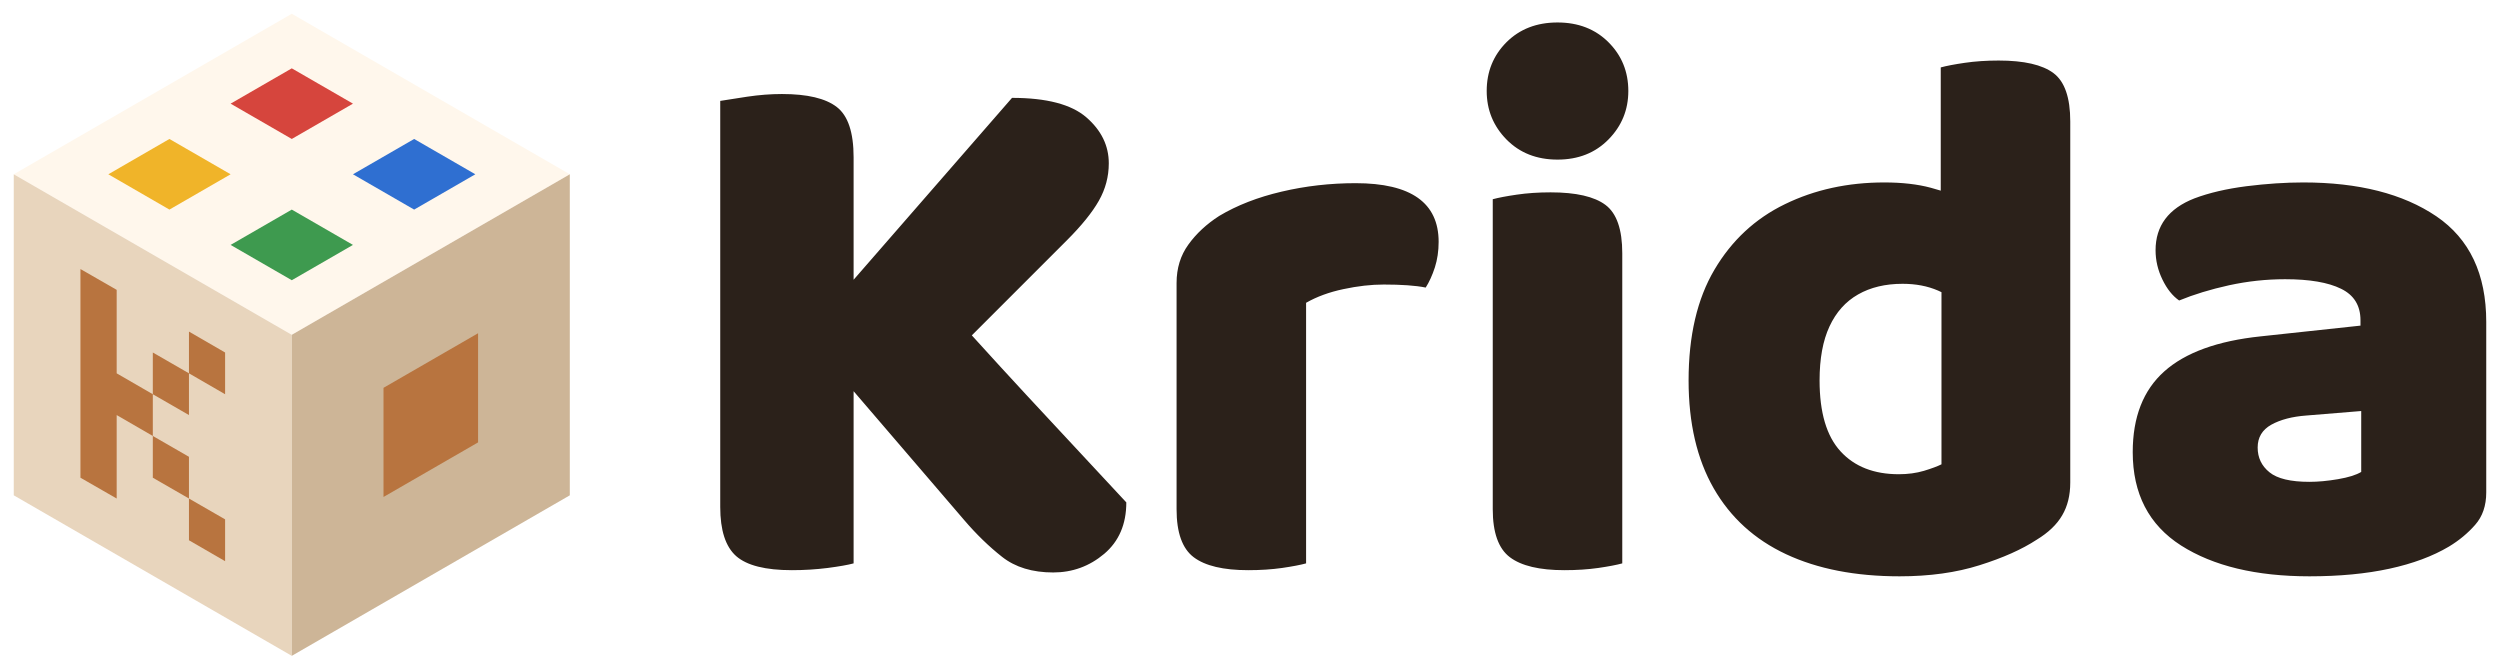
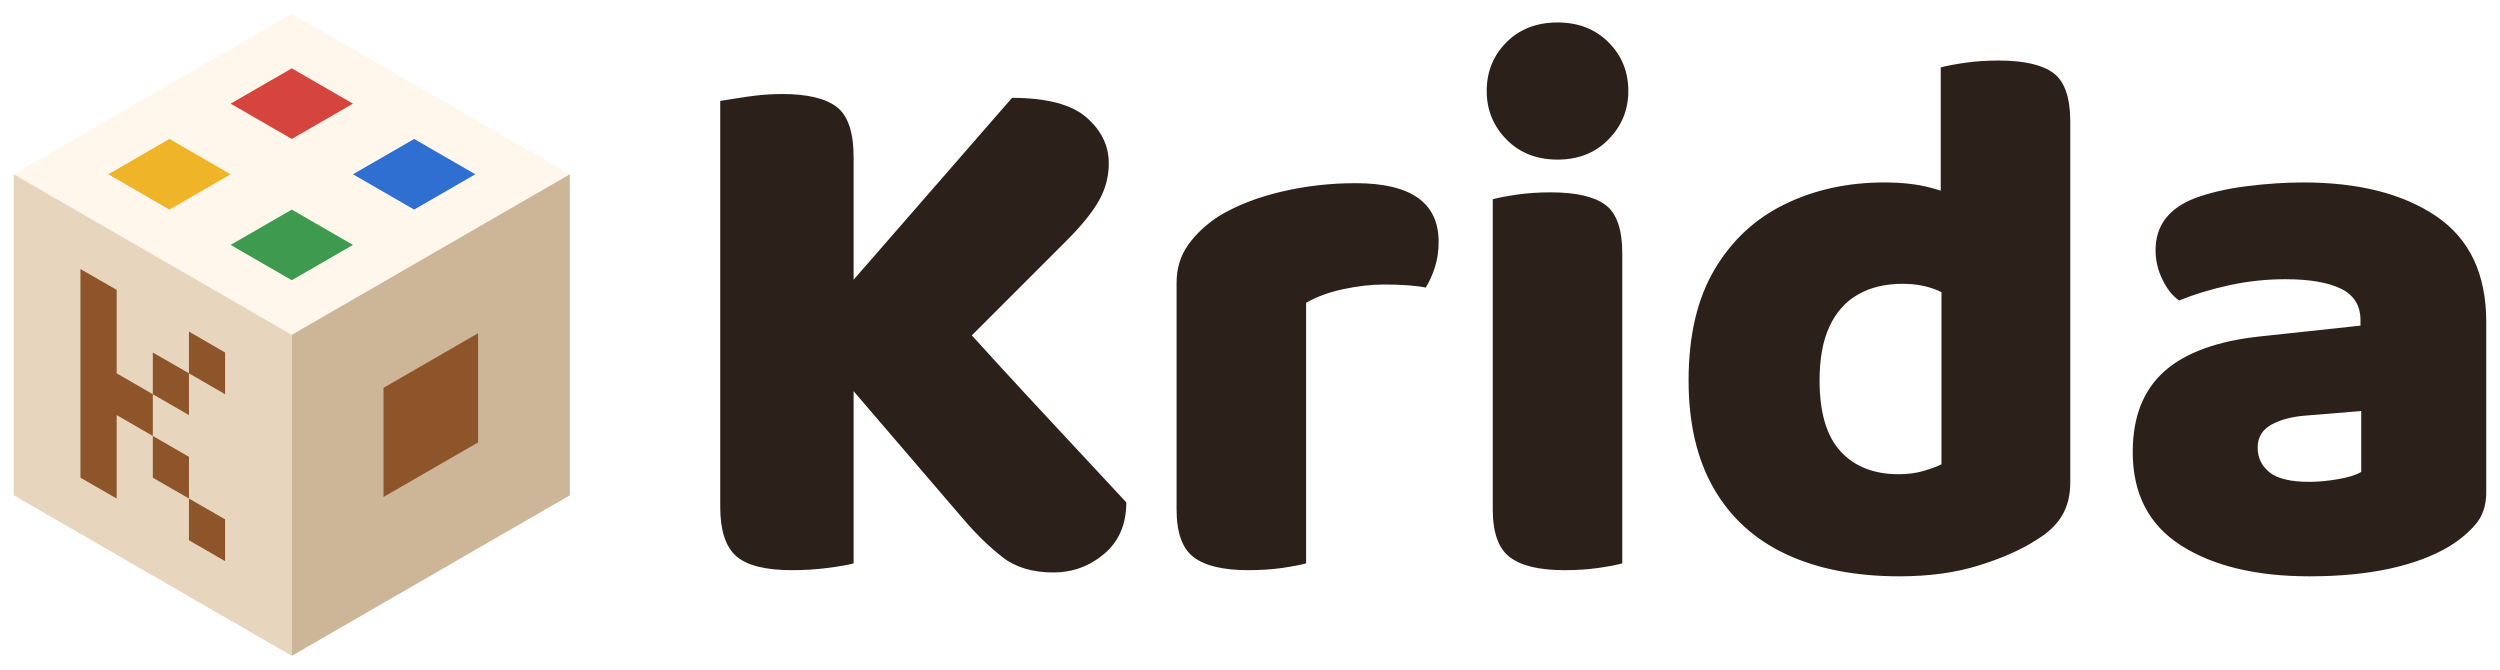
<svg xmlns="http://www.w3.org/2000/svg" viewBox="0 0 27.255 7.3" role="img" aria-label="Krida">
  <path d="M3.181 0.15L6.212 1.9L3.181 3.65L0.15 1.9Z" fill="#FFF7EC" />
  <path d="M0.15 1.9L3.181 3.65L3.181 7.15L0.15 5.4Z" fill="#E8D5BD" />
  <path d="M6.212 1.9L3.181 3.65L3.181 7.15L6.212 5.4Z" fill="#CDB597" />
-   <path d="M0.877 4.753L1.272 4.98L1.272 5.435L0.877 5.208ZM0.877 4.298L1.272 4.525L1.272 4.98L0.877 4.753ZM0.877 3.843L1.272 4.07L1.272 4.525L0.877 4.298ZM0.877 3.388L1.272 3.615L1.272 4.07L0.877 3.843ZM0.877 2.933L1.272 3.16L1.272 3.615L0.877 3.388ZM1.272 4.07L1.666 4.298L1.666 4.753L1.272 4.525ZM1.666 3.843L2.06 4.07L2.06 4.525L1.666 4.298ZM2.06 3.615L2.454 3.843L2.454 4.298L2.06 4.07ZM1.666 4.753L2.06 4.98L2.06 5.435L1.666 5.208ZM2.06 5.435L2.454 5.662L2.454 6.118L2.06 5.89Z" fill="#B8743F" />
-   <path d="M5.212 3.633L4.181 4.228L4.181 5.418L5.212 4.823Z" fill="#B8743F" />
+   <path d="M0.877 4.753L1.272 4.98L1.272 5.435L0.877 5.208ZM0.877 4.298L1.272 4.525L1.272 4.98L0.877 4.753ZM0.877 3.843L1.272 4.07L1.272 4.525L0.877 4.298ZM0.877 3.388L1.272 3.615L1.272 4.07L0.877 3.843ZM0.877 2.933L1.272 3.16L1.272 3.615L0.877 3.388ZM1.272 4.07L1.666 4.298L1.666 4.753L1.272 4.525ZM1.666 3.843L2.06 4.07L2.06 4.525L1.666 4.298ZM2.06 3.615L2.454 3.843L2.454 4.298L2.06 4.07ZM1.666 4.753L2.06 4.98L2.06 5.435L1.666 5.208ZM2.06 5.435L2.454 5.662L2.454 6.118L2.06 5.89Z" fill="#8F552A" />
+   <path d="M5.212 3.633L4.181 4.228L4.181 5.418L5.212 4.823Z" fill="#8F552A" />
  <path d="M3.181 0.745L3.848 1.13L3.181 1.515L2.514 1.13Z" fill="#D6453D" />
  <path d="M4.515 1.515L5.182 1.9L4.515 2.285L3.848 1.9Z" fill="#2F6FD1" />
  <path d="M1.847 1.515L2.514 1.9L1.847 2.285L1.181 1.9Z" fill="#F0B429" />
  <path d="M3.181 2.285L3.848 2.67L3.181 3.055L2.514 2.67Z" fill="#3E9A4F" />
  <path d="M8.6 3.442L10.294 3.326Q10.933 4.032 11.453 4.589Q11.972 5.145 12.279 5.477Q12.279 5.834 12.038 6.038Q11.797 6.241 11.482 6.241Q11.141 6.241 10.925 6.071Q10.709 5.901 10.51 5.668ZM10.302 3.949L8.4 4.09L11.033 1.067Q11.598 1.067 11.843 1.279Q12.088 1.491 12.088 1.781Q12.088 1.997 11.98 2.188Q11.872 2.379 11.631 2.62ZM7.852 2.479L9.306 2.479L9.306 6.142Q9.214 6.167 9.023 6.192Q8.832 6.216 8.633 6.216Q8.201 6.216 8.026 6.063Q7.852 5.909 7.852 5.527ZM9.306 4.398L7.852 4.398L7.852 1.1Q7.952 1.084 8.147 1.054Q8.342 1.025 8.525 1.025Q8.94 1.025 9.123 1.167Q9.306 1.308 9.306 1.715ZM14.239 3.301L14.239 4.248L12.827 4.248L12.827 3.085Q12.827 2.844 12.956 2.666Q13.085 2.487 13.292 2.354Q13.583 2.18 13.973 2.089Q14.364 1.997 14.779 1.997Q15.684 1.997 15.684 2.637Q15.684 2.786 15.643 2.915Q15.601 3.044 15.543 3.135Q15.46 3.118 15.344 3.11Q15.227 3.102 15.086 3.102Q14.879 3.102 14.646 3.152Q14.414 3.201 14.239 3.301ZM12.827 3.957L14.239 3.957L14.239 6.142Q14.148 6.167 13.977 6.192Q13.807 6.216 13.608 6.216Q13.201 6.216 13.014 6.075Q12.827 5.934 12.827 5.552ZM16.208 0.992Q16.208 0.677 16.423 0.461Q16.639 0.245 16.98 0.245Q17.32 0.245 17.536 0.461Q17.752 0.677 17.752 0.992Q17.752 1.3 17.536 1.52Q17.32 1.74 16.98 1.74Q16.639 1.74 16.423 1.52Q16.208 1.3 16.208 0.992ZM16.274 3.957L17.686 3.957L17.686 6.142Q17.595 6.167 17.424 6.192Q17.254 6.216 17.055 6.216Q16.648 6.216 16.461 6.075Q16.274 5.934 16.274 5.552ZM17.686 4.697L16.274 4.697L16.274 2.172Q16.365 2.147 16.536 2.122Q16.706 2.097 16.905 2.097Q17.32 2.097 17.503 2.234Q17.686 2.371 17.686 2.761ZM21.166 5.062L21.166 2.653L22.57 2.653L22.57 5.261Q22.57 5.469 22.482 5.618Q22.395 5.768 22.204 5.884Q21.963 6.042 21.581 6.162Q21.199 6.283 20.709 6.283Q19.987 6.283 19.472 6.042Q18.957 5.801 18.683 5.324Q18.409 4.846 18.409 4.148Q18.409 3.417 18.691 2.94Q18.973 2.462 19.459 2.226Q19.945 1.989 20.543 1.989Q20.834 1.989 21.05 2.047Q21.266 2.105 21.407 2.18L21.407 3.326Q21.299 3.243 21.129 3.168Q20.958 3.094 20.742 3.094Q20.46 3.094 20.257 3.21Q20.053 3.326 19.945 3.559Q19.837 3.791 19.837 4.148Q19.837 4.672 20.066 4.921Q20.294 5.17 20.701 5.17Q20.85 5.17 20.975 5.133Q21.1 5.095 21.166 5.062ZM22.57 2.919L21.158 2.919L21.158 0.735Q21.249 0.71 21.419 0.685Q21.59 0.66 21.789 0.66Q22.204 0.66 22.387 0.797Q22.57 0.934 22.57 1.324ZM25.178 5.253Q25.319 5.253 25.489 5.224Q25.659 5.195 25.742 5.145L25.742 4.481L25.144 4.53Q24.912 4.547 24.762 4.63Q24.613 4.713 24.613 4.879Q24.613 5.045 24.742 5.149Q24.87 5.253 25.178 5.253ZM25.111 1.989Q26.016 1.989 26.561 2.358Q27.105 2.728 27.105 3.509L27.105 5.369Q27.105 5.585 26.984 5.722Q26.864 5.859 26.698 5.959Q26.432 6.117 26.05 6.2Q25.668 6.283 25.178 6.283Q24.306 6.283 23.778 5.947Q23.251 5.61 23.251 4.929Q23.251 4.356 23.595 4.049Q23.94 3.741 24.646 3.667L25.734 3.55L25.734 3.492Q25.734 3.251 25.522 3.148Q25.311 3.044 24.912 3.044Q24.605 3.044 24.301 3.11Q23.998 3.177 23.757 3.276Q23.649 3.201 23.575 3.048Q23.5 2.894 23.5 2.728Q23.5 2.329 23.923 2.163Q24.164 2.072 24.492 2.03Q24.82 1.989 25.111 1.989Z" fill="#2B211A" />
</svg>
